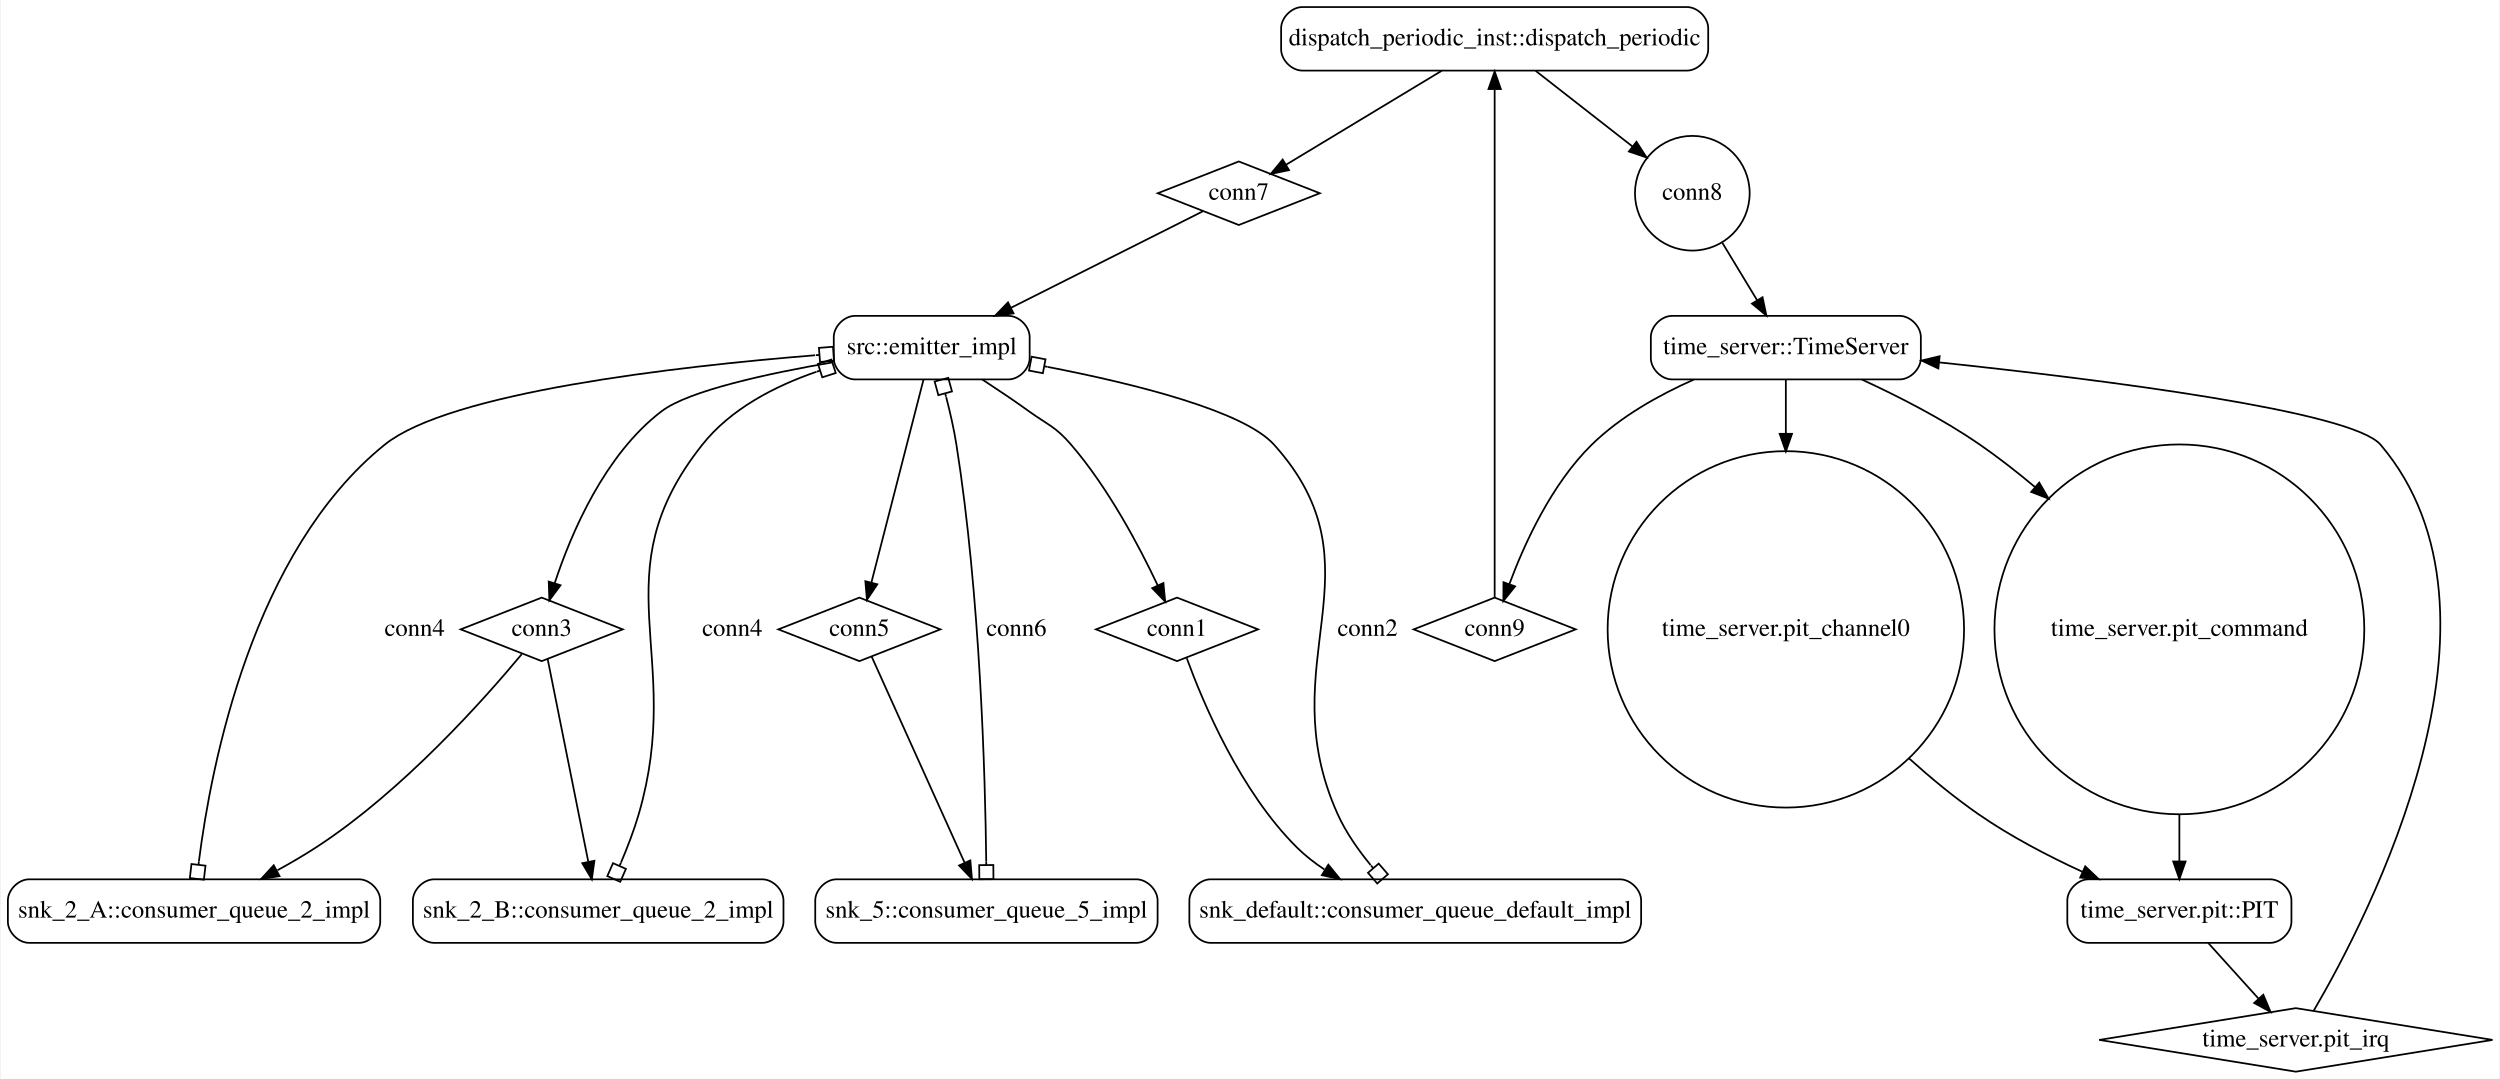
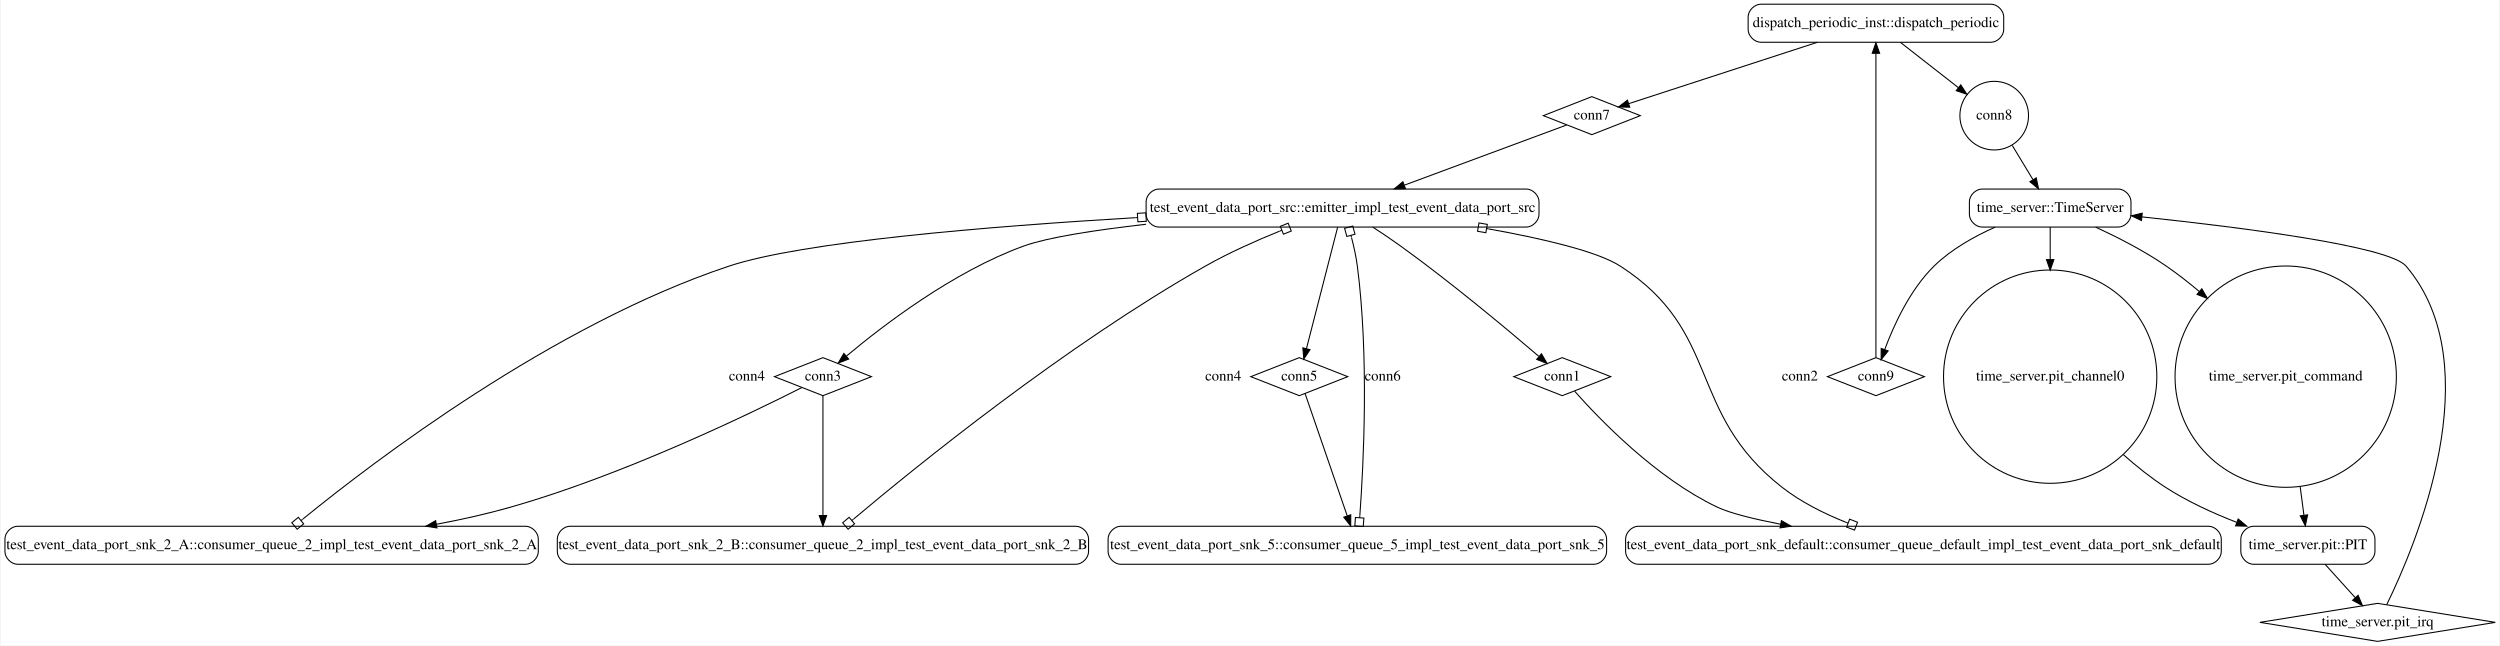
- <svg xmlns="http://www.w3.org/2000/svg" width="1416pt" height="611pt" viewBox="0.00 0.00 1415.72 611.28">
+ <svg xmlns="http://www.w3.org/2000/svg" width="2366pt" height="611pt" viewBox="0.00 0.00 2365.72 611.28">
  <g id="graph0" class="graph" transform="scale(1 1) rotate(0) translate(4 607.2757)">
-     <polygon fill="#ffffff" stroke="transparent" points="-4,4 -4,-607.276 1411.718,-607.276 1411.718,4 -4,4" />
+     <polygon fill="#ffffff" stroke="transparent" points="-4,4 -4,-607.276 2361.718,-607.276 2361.718,4 -4,4" />
    <g id="node1" class="node">
-       <path fill="none" stroke="#000000" d="M567,-428.281C567,-428.281 480,-428.281 480,-428.281 474,-428.281 468,-422.281 468,-416.281 468,-416.281 468,-404.281 468,-404.281 468,-398.281 474,-392.281 480,-392.281 480,-392.281 567,-392.281 567,-392.281 573,-392.281 579,-398.281 579,-404.281 579,-404.281 579,-416.281 579,-416.281 579,-422.281 573,-428.281 567,-428.281" />
-       <text text-anchor="middle" x="523.5" y="-406.581" font-family="Times,serif" font-size="14.00" fill="#000000">src::emitter_impl</text>
+       <path fill="none" stroke="#000000" d="M1440.5,-428.281C1440.5,-428.281 1092.5,-428.281 1092.5,-428.281 1086.5,-428.281 1080.5,-422.281 1080.5,-416.281 1080.5,-416.281 1080.5,-404.281 1080.5,-404.281 1080.5,-398.281 1086.5,-392.281 1092.5,-392.281 1092.5,-392.281 1440.5,-392.281 1440.5,-392.281 1446.5,-392.281 1452.5,-398.281 1452.5,-404.281 1452.5,-404.281 1452.5,-416.281 1452.5,-416.281 1452.5,-422.281 1446.5,-428.281 1440.5,-428.281" />
+       <text text-anchor="middle" x="1266.5" y="-406.581" font-family="Times,serif" font-size="14.00" fill="#000000">test_event_data_port_src::emitter_impl_test_event_data_port_src</text>
    </g>
    <g id="node2" class="node">
-       <path fill="none" stroke="#000000" d="M913.5,-109C913.5,-109 681.5,-109 681.5,-109 675.5,-109 669.5,-103 669.5,-97 669.5,-97 669.5,-85 669.5,-85 669.5,-79 675.5,-73 681.5,-73 681.5,-73 913.5,-73 913.5,-73 919.5,-73 925.5,-79 925.5,-85 925.5,-85 925.5,-97 925.5,-97 925.5,-103 919.5,-109 913.5,-109" />
-       <text text-anchor="middle" x="797.5" y="-87.3" font-family="Times,serif" font-size="14.00" fill="#000000">snk_default::consumer_queue_default_impl</text>
+       <path fill="none" stroke="#000000" d="M2086.5,-109C2086.5,-109 1546.5,-109 1546.5,-109 1540.5,-109 1534.5,-103 1534.5,-97 1534.5,-97 1534.5,-85 1534.5,-85 1534.5,-79 1540.5,-73 1546.5,-73 1546.5,-73 2086.5,-73 2086.5,-73 2092.5,-73 2098.5,-79 2098.5,-85 2098.5,-85 2098.5,-97 2098.5,-97 2098.5,-103 2092.5,-109 2086.5,-109" />
+       <text text-anchor="middle" x="1816.5" y="-87.3" font-family="Times,serif" font-size="14.00" fill="#000000">test_event_data_port_snk_default::consumer_queue_default_impl_test_event_data_port_snk_default</text>
    </g>
    <g id="edge3" class="edge">
-       <path fill="none" stroke="#000000" d="M589.354,-399.333C638.589,-389.781 700.253,-374.459 717.5,-355.281 780.611,-285.106 714.796,-232.079 753.5,-146 758.136,-135.689 765.162,-125.652 772.248,-117.036" />
-       <polygon fill="none" stroke="#000000" points="580.118,-405.154 578.628,-397.294 586.488,-395.804 587.978,-403.664 580.118,-405.154" />
-       <polyline fill="none" stroke="#000000" points="587.233,-399.734 589.198,-399.362 " />
-       <polygon fill="none" stroke="#000000" points="775.957,-106.632 782.008,-111.865 776.775,-117.916 770.724,-112.683 775.957,-106.632" />
-       <polyline fill="none" stroke="#000000" points="773.75,-115.299 772.441,-116.812 " />
-       <text text-anchor="middle" x="770.5" y="-246.941" font-family="Times,serif" font-size="14.00" fill="#000000">conn2</text>
+       <path fill="none" stroke="#000000" d="M1404.968,-390.507C1456.648,-381.228 1508.002,-369.147 1529.5,-355.281 1626.327,-292.83 1591.796,-217.052 1682.5,-146 1700.354,-132.014 1722.259,-121.056 1743.145,-112.729" />
+       <polygon fill="none" stroke="#000000" points="1395.673,-396.205 1394.286,-388.327 1402.165,-386.939 1403.552,-394.818 1395.673,-396.205" />
+       <polyline fill="none" stroke="#000000" points="1402.858,-390.879 1404.828,-390.532 " />
+       <polygon fill="none" stroke="#000000" points="1751.221,-105.352 1754.083,-112.822 1746.612,-115.684 1743.75,-108.214 1751.221,-105.352" />
+       <polyline fill="none" stroke="#000000" points="1745.181,-111.949 1743.314,-112.665 " />
+       <text text-anchor="middle" x="1699.5" y="-246.941" font-family="Times,serif" font-size="14.00" fill="#000000">conn2</text>
    </g>
    <g id="node3" class="node">
-       <path fill="none" stroke="#000000" d="M199,-109C199,-109 12,-109 12,-109 6,-109 0,-103 0,-97 0,-97 0,-85 0,-85 0,-79 6,-73 12,-73 12,-73 199,-73 199,-73 205,-73 211,-79 211,-85 211,-85 211,-97 211,-97 211,-103 205,-109 199,-109" />
-       <text text-anchor="middle" x="105.5" y="-87.3" font-family="Times,serif" font-size="14.00" fill="#000000">snk_2_A::consumer_queue_2_impl</text>
+       <path fill="none" stroke="#000000" d="M493,-109C493,-109 12,-109 12,-109 6,-109 0,-103 0,-97 0,-97 0,-85 0,-85 0,-79 6,-73 12,-73 12,-73 493,-73 493,-73 499,-73 505,-79 505,-85 505,-85 505,-97 505,-97 505,-103 499,-109 493,-109" />
+       <text text-anchor="middle" x="252.5" y="-87.3" font-family="Times,serif" font-size="14.00" fill="#000000">test_event_data_port_snk_2_A::consumer_queue_2_impl_test_event_data_port_snk_2_A</text>
    </g>
    <g id="edge7" class="edge">
-       <path fill="none" stroke="#000000" d="M457.456,-405.97C377.835,-399.533 250.131,-384.857 213.5,-355.281 138.66,-294.857 115.224,-174.174 108.264,-119.314" />
-       <polygon fill="none" stroke="#000000" points="468.19,-402.8 467.564,-410.776 459.589,-410.15 460.215,-402.175 468.19,-402.8" />
-       <polyline fill="none" stroke="#000000" points="459.902,-406.162 457.908,-406.006 " />
-       <polygon fill="none" stroke="#000000" points="103.109,-109.724 111.054,-108.789 111.989,-116.735 104.043,-117.669 103.109,-109.724" />
-       <polyline fill="none" stroke="#000000" points="108.016,-117.202 108.249,-119.188 " />
-       <text text-anchor="middle" x="230.5" y="-246.941" font-family="Times,serif" font-size="14.00" fill="#000000">conn4</text>
+       <path fill="none" stroke="#000000" d="M1070.413,-401.163C930.3,-392.868 754.798,-378.338 685.5,-355.281 518.812,-299.823 349.002,-170.339 282.134,-115.857" />
+       <polygon fill="none" stroke="#000000" points="1080.672,-397.757 1080.205,-405.743 1072.218,-405.276 1072.686,-397.289 1080.672,-397.757" />
+       <polyline fill="none" stroke="#000000" points="1072.452,-401.283 1070.455,-401.166 " />
+       <polygon fill="none" stroke="#000000" points="271.591,-112.383 276.664,-106.197 282.849,-111.271 277.776,-117.456 271.591,-112.383" />
+       <polyline fill="none" stroke="#000000" points="280.313,-114.364 281.859,-115.632 " />
+       <text text-anchor="middle" x="702.5" y="-246.941" font-family="Times,serif" font-size="14.00" fill="#000000">conn4</text>
    </g>
    <g id="node4" class="node">
-       <path fill="none" stroke="#000000" d="M427.5,-109C427.5,-109 241.5,-109 241.5,-109 235.5,-109 229.5,-103 229.5,-97 229.5,-97 229.5,-85 229.5,-85 229.5,-79 235.5,-73 241.5,-73 241.5,-73 427.5,-73 427.5,-73 433.5,-73 439.5,-79 439.5,-85 439.5,-85 439.5,-97 439.5,-97 439.5,-103 433.5,-109 427.5,-109" />
-       <text text-anchor="middle" x="334.5" y="-87.3" font-family="Times,serif" font-size="14.00" fill="#000000">snk_2_B::consumer_queue_2_impl</text>
+       <path fill="none" stroke="#000000" d="M1014,-109C1014,-109 535,-109 535,-109 529,-109 523,-103 523,-97 523,-97 523,-85 523,-85 523,-79 529,-73 535,-73 535,-73 1014,-73 1014,-73 1020,-73 1026,-79 1026,-85 1026,-85 1026,-97 1026,-97 1026,-103 1020,-109 1014,-109" />
+       <text text-anchor="middle" x="774.5" y="-87.3" font-family="Times,serif" font-size="14.00" fill="#000000">test_event_data_port_snk_2_B::consumer_queue_2_impl_test_event_data_port_snk_2_B</text>
    </g>
    <g id="edge8" class="edge">
-       <path fill="none" stroke="#000000" d="M458.173,-396.602C434.452,-388.433 409.559,-375.533 393.5,-355.281 334.858,-281.331 383.874,-236.62 357.5,-146 354.831,-136.83 351.098,-127.125 347.415,-118.462" />
-       <polygon fill="none" stroke="#000000" points="469.106,-395.907 466.663,-403.525 459.046,-401.082 461.488,-393.464 469.106,-395.907" />
-       <polyline fill="none" stroke="#000000" points="460.267,-397.273 458.362,-396.663 " />
-       <polygon fill="none" stroke="#000000" points="339.676,-110.821 346.997,-107.595 350.223,-114.916 342.903,-118.142 339.676,-110.821" />
-       <polyline fill="none" stroke="#000000" points="346.563,-116.529 347.369,-118.359 " />
-       <text text-anchor="middle" x="410.5" y="-246.941" font-family="Times,serif" font-size="14.00" fill="#000000">conn4</text>
+       <path fill="none" stroke="#000000" d="M1206.967,-388.457C1184.35,-379.304 1158.702,-367.859 1136.5,-355.281 1004.265,-280.369 863.092,-165.931 803.591,-115.884" />
+       <polygon fill="none" stroke="#000000" points="1217.936,-388.52 1214.976,-395.952 1207.544,-392.992 1210.504,-385.56 1217.936,-388.52" />
+       <polyline fill="none" stroke="#000000" points="1209.024,-389.276 1207.166,-388.536 " />
+       <polygon fill="none" stroke="#000000" points="793.166,-112.317 798.327,-106.204 804.439,-111.365 799.278,-117.478 793.166,-112.317" />
+       <polyline fill="none" stroke="#000000" points="801.859,-114.422 803.387,-115.712 " />
+       <text text-anchor="middle" x="1153.5" y="-246.941" font-family="Times,serif" font-size="14.00" fill="#000000">conn4</text>
    </g>
    <g id="node5" class="node">
-       <path fill="none" stroke="#000000" d="M639.5,-109C639.5,-109 469.5,-109 469.5,-109 463.5,-109 457.5,-103 457.5,-97 457.5,-97 457.5,-85 457.5,-85 457.5,-79 463.5,-73 469.5,-73 469.5,-73 639.5,-73 639.5,-73 645.5,-73 651.5,-79 651.5,-85 651.5,-85 651.5,-97 651.5,-97 651.5,-103 645.5,-109 639.5,-109" />
-       <text text-anchor="middle" x="554.5" y="-87.3" font-family="Times,serif" font-size="14.00" fill="#000000">snk_5::consumer_queue_5_impl</text>
+       <path fill="none" stroke="#000000" d="M1504.5,-109C1504.5,-109 1056.5,-109 1056.5,-109 1050.5,-109 1044.5,-103 1044.5,-97 1044.5,-97 1044.5,-85 1044.5,-85 1044.5,-79 1050.5,-73 1056.5,-73 1056.5,-73 1504.5,-73 1504.5,-73 1510.5,-73 1516.5,-79 1516.5,-85 1516.5,-85 1516.5,-97 1516.5,-97 1516.5,-103 1510.5,-109 1504.5,-109" />
+       <text text-anchor="middle" x="1280.5" y="-87.3" font-family="Times,serif" font-size="14.00" fill="#000000">test_event_data_port_snk_5::consumer_queue_5_impl_test_event_data_port_snk_5</text>
    </g>
    <g id="edge11" class="edge">
-       <path fill="none" stroke="#000000" d="M531.706,-382.227C533.927,-373.648 536.1,-364.138 537.5,-355.281 550.979,-269.997 553.83,-167.618 554.393,-119.12" />
-       <polygon fill="none" stroke="#000000" points="532.884,-393.171 525.163,-391.078 527.256,-383.357 534.977,-385.45 532.884,-393.171" />
-       <polyline fill="none" stroke="#000000" points="531.116,-384.403 531.64,-382.473 " />
-       <polygon fill="none" stroke="#000000" points="550.485,-109.035 558.485,-109.108 558.412,-117.108 550.412,-117.034 550.485,-109.035" />
-       <polyline fill="none" stroke="#000000" points="554.412,-117.071 554.393,-119.071 " />
-       <text text-anchor="middle" x="571.5" y="-246.941" font-family="Times,serif" font-size="14.00" fill="#000000">conn6</text>
+       <path fill="none" stroke="#000000" d="M1275.013,-382.271C1277.244,-373.693 1279.346,-364.173 1280.5,-355.281 1291.587,-269.832 1286.407,-167.53 1282.861,-119.085" />
+       <polygon fill="none" stroke="#000000" points="1276.139,-393.226 1268.427,-391.098 1270.556,-383.386 1278.267,-385.514 1276.139,-393.226" />
+       <polyline fill="none" stroke="#000000" points="1274.411,-384.45 1274.944,-382.522 " />
+       <polygon fill="none" stroke="#000000" points="1278.103,-109.353 1286.08,-108.742 1286.691,-116.719 1278.715,-117.33 1278.103,-109.353" />
+       <polyline fill="none" stroke="#000000" points="1282.703,-117.024 1282.856,-119.019 " />
+       <text text-anchor="middle" x="1304.5" y="-246.941" font-family="Times,serif" font-size="14.00" fill="#000000">conn6</text>
    </g>
    <g id="node9" class="node">
-       <polygon fill="none" stroke="#000000" points="662.5,-268.641 616.584,-250.641 662.5,-232.641 708.416,-250.641 662.5,-268.641" />
-       <text text-anchor="middle" x="662.5" y="-246.941" font-family="Times,serif" font-size="14.00" fill="#000000">conn1</text>
+       <polygon fill="none" stroke="#000000" points="1474.5,-268.641 1428.584,-250.641 1474.5,-232.641 1520.416,-250.641 1474.5,-268.641" />
+       <text text-anchor="middle" x="1474.5" y="-246.941" font-family="Times,serif" font-size="14.00" fill="#000000">conn1</text>
    </g>
    <g id="edge1" class="edge">
-       <path fill="none" stroke="#000000" d="M552.093,-392.263C560.691,-386.659 570.076,-380.354 578.5,-374.281 589.536,-366.326 593.623,-365.591 602.5,-355.281 623.568,-330.814 641.023,-297.862 651.575,-275.52" />
-       <polygon fill="#000000" stroke="#000000" points="654.789,-276.908 655.795,-266.361 648.431,-273.978 654.789,-276.908" />
+       <path fill="none" stroke="#000000" d="M1295.093,-392.263C1303.691,-386.659 1313.076,-380.354 1321.5,-374.281 1369.66,-339.564 1422.965,-294.983 1452.219,-269.944" />
+       <polygon fill="#000000" stroke="#000000" points="1454.848,-272.3 1460.152,-263.128 1450.286,-266.991 1454.848,-272.3" />
    </g>
    <g id="node10" class="node">
-       <polygon fill="none" stroke="#000000" points="302.5,-268.641 256.584,-250.641 302.5,-232.641 348.416,-250.641 302.5,-268.641" />
-       <text text-anchor="middle" x="302.5" y="-246.941" font-family="Times,serif" font-size="14.00" fill="#000000">conn3</text>
+       <polygon fill="none" stroke="#000000" points="774.5,-268.641 728.584,-250.641 774.5,-232.641 820.416,-250.641 774.5,-268.641" />
+       <text text-anchor="middle" x="774.5" y="-246.941" font-family="Times,serif" font-size="14.00" fill="#000000">conn3</text>
    </g>
    <g id="edge4" class="edge">
-       <path fill="none" stroke="#000000" d="M467.889,-402.058C430.679,-395.656 385.82,-385.917 370.5,-374.281 338.182,-349.737 319.216,-305.185 309.854,-276.797" />
-       <polygon fill="#000000" stroke="#000000" points="313.158,-275.636 306.833,-267.137 306.478,-277.726 313.158,-275.636" />
+       <path fill="none" stroke="#000000" d="M1080.397,-394.944C1032.021,-389.423 987.149,-382.492 964.5,-374.281 897.647,-350.047 830.513,-298.428 796.799,-270.155" />
+       <polygon fill="#000000" stroke="#000000" points="798.855,-267.309 788.968,-263.5 794.322,-272.643 798.855,-267.309" />
    </g>
    <g id="node11" class="node">
-       <polygon fill="none" stroke="#000000" points="482.5,-268.641 436.584,-250.641 482.5,-232.641 528.416,-250.641 482.5,-268.641" />
-       <text text-anchor="middle" x="482.5" y="-246.941" font-family="Times,serif" font-size="14.00" fill="#000000">conn5</text>
+       <polygon fill="none" stroke="#000000" points="1225.5,-268.641 1179.584,-250.641 1225.5,-232.641 1271.416,-250.641 1225.5,-268.641" />
+       <text text-anchor="middle" x="1225.5" y="-246.941" font-family="Times,serif" font-size="14.00" fill="#000000">conn5</text>
    </g>
    <g id="edge9" class="edge">
-       <path fill="none" stroke="#000000" d="M518.876,-392.279C511.658,-364.171 497.671,-309.713 489.302,-277.124" />
-       <polygon fill="#000000" stroke="#000000" points="492.675,-276.188 486.797,-267.373 485.895,-277.929 492.675,-276.188" />
+       <path fill="none" stroke="#000000" d="M1261.877,-392.279C1254.658,-364.171 1240.671,-309.713 1232.302,-277.124" />
+       <polygon fill="#000000" stroke="#000000" points="1235.675,-276.188 1229.797,-267.373 1228.895,-277.929 1235.675,-276.188" />
    </g>
    <g id="node6" class="node">
-       <path fill="none" stroke="#000000" d="M951.5,-603.276C951.5,-603.276 733.5,-603.276 733.5,-603.276 727.5,-603.276 721.5,-597.276 721.5,-591.276 721.5,-591.276 721.5,-579.276 721.5,-579.276 721.5,-573.276 727.5,-567.276 733.5,-567.276 733.5,-567.276 951.5,-567.276 951.5,-567.276 957.5,-567.276 963.5,-573.276 963.5,-579.276 963.5,-579.276 963.5,-591.276 963.5,-591.276 963.5,-597.276 957.5,-603.276 951.5,-603.276" />
-       <text text-anchor="middle" x="842.5" y="-581.576" font-family="Times,serif" font-size="14.00" fill="#000000">dispatch_periodic_inst::dispatch_periodic</text>
+       <path fill="none" stroke="#000000" d="M1880.5,-603.276C1880.5,-603.276 1662.5,-603.276 1662.5,-603.276 1656.5,-603.276 1650.5,-597.276 1650.5,-591.276 1650.5,-591.276 1650.5,-579.276 1650.5,-579.276 1650.5,-573.276 1656.5,-567.276 1662.5,-567.276 1662.5,-567.276 1880.5,-567.276 1880.5,-567.276 1886.5,-567.276 1892.5,-573.276 1892.5,-579.276 1892.5,-579.276 1892.5,-591.276 1892.5,-591.276 1892.5,-597.276 1886.5,-603.276 1880.5,-603.276" />
+       <text text-anchor="middle" x="1771.5" y="-581.576" font-family="Times,serif" font-size="14.00" fill="#000000">dispatch_periodic_inst::dispatch_periodic</text>
    </g>
    <g id="node12" class="node">
-       <polygon fill="none" stroke="#000000" points="697.5,-515.779 651.584,-497.779 697.5,-479.779 743.416,-497.779 697.5,-515.779" />
-       <text text-anchor="middle" x="697.5" y="-494.079" font-family="Times,serif" font-size="14.00" fill="#000000">conn7</text>
+       <polygon fill="none" stroke="#000000" points="1502.5,-515.779 1456.584,-497.779 1502.5,-479.779 1548.416,-497.779 1502.5,-515.779" />
+       <text text-anchor="middle" x="1502.5" y="-494.079" font-family="Times,serif" font-size="14.00" fill="#000000">conn7</text>
    </g>
    <g id="edge12" class="edge">
-       <path fill="none" stroke="#000000" d="M812.456,-567.146C786.451,-551.454 749.193,-528.971 724.212,-513.897" />
-       <polygon fill="#000000" stroke="#000000" points="725.978,-510.875 715.608,-508.705 722.361,-516.869 725.978,-510.875" />
+       <path fill="none" stroke="#000000" d="M1716.089,-567.252C1662.469,-549.811 1582.839,-523.91 1537.482,-509.157" />
+       <polygon fill="#000000" stroke="#000000" points="1538.398,-505.774 1527.805,-506.01 1536.232,-512.431 1538.398,-505.774" />
    </g>
    <g id="node13" class="node">
-       <ellipse fill="none" stroke="#000000" cx="954.5" cy="-497.779" rx="32.494" ry="32.494" />
-       <text text-anchor="middle" x="954.5" y="-494.079" font-family="Times,serif" font-size="14.00" fill="#000000">conn8</text>
+       <ellipse fill="none" stroke="#000000" cx="1883.5" cy="-497.779" rx="32.494" ry="32.494" />
+       <text text-anchor="middle" x="1883.5" y="-494.079" font-family="Times,serif" font-size="14.00" fill="#000000">conn8</text>
    </g>
    <g id="edge14" class="edge">
-       <path fill="none" stroke="#000000" d="M865.707,-567.146C881.598,-554.732 902.928,-538.067 920.7,-524.184" />
-       <polygon fill="#000000" stroke="#000000" points="922.857,-526.94 928.583,-518.026 918.548,-521.424 922.857,-526.94" />
+       <path fill="none" stroke="#000000" d="M1794.707,-567.146C1810.598,-554.732 1831.928,-538.067 1849.7,-524.184" />
+       <polygon fill="#000000" stroke="#000000" points="1851.857,-526.94 1857.583,-518.026 1847.548,-521.424 1851.857,-526.94" />
    </g>
    <g id="node7" class="node">
-       <path fill="none" stroke="#000000" d="M1072,-428.281C1072,-428.281 943,-428.281 943,-428.281 937,-428.281 931,-422.281 931,-416.281 931,-416.281 931,-404.281 931,-404.281 931,-398.281 937,-392.281 943,-392.281 943,-392.281 1072,-392.281 1072,-392.281 1078,-392.281 1084,-398.281 1084,-404.281 1084,-404.281 1084,-416.281 1084,-416.281 1084,-422.281 1078,-428.281 1072,-428.281" />
-       <text text-anchor="middle" x="1007.5" y="-406.581" font-family="Times,serif" font-size="14.00" fill="#000000">time_server::TimeServer</text>
+       <path fill="none" stroke="#000000" d="M2001,-428.281C2001,-428.281 1872,-428.281 1872,-428.281 1866,-428.281 1860,-422.281 1860,-416.281 1860,-416.281 1860,-404.281 1860,-404.281 1860,-398.281 1866,-392.281 1872,-392.281 1872,-392.281 2001,-392.281 2001,-392.281 2007,-392.281 2013,-398.281 2013,-404.281 2013,-404.281 2013,-416.281 2013,-416.281 2013,-422.281 2007,-428.281 2001,-428.281" />
+       <text text-anchor="middle" x="1936.5" y="-406.581" font-family="Times,serif" font-size="14.00" fill="#000000">time_server::TimeServer</text>
    </g>
    <g id="node14" class="node">
-       <polygon fill="none" stroke="#000000" points="842.5,-268.641 796.584,-250.641 842.5,-232.641 888.416,-250.641 842.5,-268.641" />
-       <text text-anchor="middle" x="842.5" y="-246.941" font-family="Times,serif" font-size="14.00" fill="#000000">conn9</text>
+       <polygon fill="none" stroke="#000000" points="1771.5,-268.641 1725.584,-250.641 1771.5,-232.641 1817.416,-250.641 1771.5,-268.641" />
+       <text text-anchor="middle" x="1771.5" y="-246.941" font-family="Times,serif" font-size="14.00" fill="#000000">conn9</text>
    </g>
    <g id="edge16" class="edge">
-       <path fill="none" stroke="#000000" d="M955.389,-392.201C935.507,-383.389 913.741,-371.197 897.5,-355.281 874.771,-333.009 859.398,-299.329 850.809,-276.231" />
-       <polygon fill="#000000" stroke="#000000" points="854.084,-274.995 847.439,-266.743 847.488,-277.338 854.084,-274.995" />
+       <path fill="none" stroke="#000000" d="M1884.389,-392.201C1864.507,-383.389 1842.741,-371.197 1826.5,-355.281 1803.771,-333.009 1788.398,-299.329 1779.809,-276.231" />
+       <polygon fill="#000000" stroke="#000000" points="1783.084,-274.995 1776.439,-266.743 1776.488,-277.338 1783.084,-274.995" />
    </g>
    <g id="node15" class="node">
-       <ellipse fill="none" stroke="#000000" cx="1230.5" cy="-250.641" rx="104.782" ry="104.782" />
-       <text text-anchor="middle" x="1230.5" y="-246.941" font-family="Times,serif" font-size="14.00" fill="#000000">time_server.pit_command</text>
+       <ellipse fill="none" stroke="#000000" cx="2159.5" cy="-250.641" rx="104.782" ry="104.782" />
+       <text text-anchor="middle" x="2159.5" y="-246.941" font-family="Times,serif" font-size="14.00" fill="#000000">time_server.pit_command</text>
    </g>
    <g id="edge18" class="edge">
-       <path fill="none" stroke="#000000" d="M1050.605,-392.186C1071.581,-382.532 1096.694,-369.679 1117.5,-355.281 1128.012,-348.007 1138.54,-339.8 1148.71,-331.262" />
-       <polygon fill="#000000" stroke="#000000" points="1151.084,-333.837 1156.411,-324.678 1146.536,-328.516 1151.084,-333.837" />
+       <path fill="none" stroke="#000000" d="M1979.605,-392.186C2000.581,-382.532 2025.694,-369.679 2046.5,-355.281 2057.012,-348.007 2067.54,-339.8 2077.71,-331.262" />
+       <polygon fill="#000000" stroke="#000000" points="2080.084,-333.837 2085.411,-324.678 2075.536,-328.516 2080.084,-333.837" />
    </g>
    <g id="node16" class="node">
-       <ellipse fill="none" stroke="#000000" cx="1007.5" cy="-250.641" rx="100.983" ry="100.983" />
-       <text text-anchor="middle" x="1007.5" y="-246.941" font-family="Times,serif" font-size="14.00" fill="#000000">time_server.pit_channel0</text>
+       <ellipse fill="none" stroke="#000000" cx="1936.5" cy="-250.641" rx="100.983" ry="100.983" />
+       <text text-anchor="middle" x="1936.5" y="-246.941" font-family="Times,serif" font-size="14.00" fill="#000000">time_server.pit_channel0</text>
    </g>
    <g id="edge20" class="edge">
-       <path fill="none" stroke="#000000" d="M1007.5,-392.279C1007.5,-383.933 1007.5,-373.265 1007.5,-361.536" />
-       <polygon fill="#000000" stroke="#000000" points="1011,-361.462 1007.5,-351.462 1004,-361.462 1011,-361.462" />
+       <path fill="none" stroke="#000000" d="M1936.5,-392.279C1936.5,-383.933 1936.5,-373.265 1936.5,-361.536" />
+       <polygon fill="#000000" stroke="#000000" points="1940,-361.462 1936.5,-351.462 1933,-361.462 1940,-361.462" />
    </g>
    <g id="node8" class="node">
-       <path fill="none" stroke="#000000" d="M1282,-109C1282,-109 1179,-109 1179,-109 1173,-109 1167,-103 1167,-97 1167,-97 1167,-85 1167,-85 1167,-79 1173,-73 1179,-73 1179,-73 1282,-73 1282,-73 1288,-73 1294,-79 1294,-85 1294,-85 1294,-97 1294,-97 1294,-103 1288,-109 1282,-109" />
-       <text text-anchor="middle" x="1230.5" y="-87.3" font-family="Times,serif" font-size="14.00" fill="#000000">time_server.pit::PIT</text>
+       <path fill="none" stroke="#000000" d="M2232,-109C2232,-109 2129,-109 2129,-109 2123,-109 2117,-103 2117,-97 2117,-97 2117,-85 2117,-85 2117,-79 2123,-73 2129,-73 2129,-73 2232,-73 2232,-73 2238,-73 2244,-79 2244,-85 2244,-85 2244,-97 2244,-97 2244,-103 2238,-109 2232,-109" />
+       <text text-anchor="middle" x="2180.5" y="-87.3" font-family="Times,serif" font-size="14.00" fill="#000000">time_server.pit::PIT</text>
    </g>
    <g id="node17" class="node">
-       <polygon fill="none" stroke="#000000" points="1296.5,-36 1185.063,-18 1296.5,0 1407.937,-18 1296.5,-36" />
-       <text text-anchor="middle" x="1296.5" y="-14.3" font-family="Times,serif" font-size="14.00" fill="#000000">time_server.pit_irq</text>
+       <polygon fill="none" stroke="#000000" points="2246.5,-36 2135.064,-18 2246.5,0 2357.936,-18 2246.5,-36" />
+       <text text-anchor="middle" x="2246.5" y="-14.3" font-family="Times,serif" font-size="14.00" fill="#000000">time_server.pit_irq</text>
    </g>
    <g id="edge22" class="edge">
-       <path fill="none" stroke="#000000" d="M1246.815,-72.955C1255.454,-63.4 1266.163,-51.555 1275.424,-41.311" />
-       <polygon fill="#000000" stroke="#000000" points="1278.056,-43.619 1282.166,-33.854 1272.863,-38.925 1278.056,-43.619" />
+       <path fill="none" stroke="#000000" d="M2196.815,-72.955C2205.454,-63.4 2216.163,-51.555 2225.424,-41.311" />
+       <polygon fill="#000000" stroke="#000000" points="2228.056,-43.619 2232.166,-33.854 2222.863,-38.925 2228.056,-43.619" />
    </g>
    <g id="edge2" class="edge">
-       <path fill="none" stroke="#000000" d="M668.01,-234.328C677.355,-208.714 698.471,-158.717 730.5,-127 735.118,-122.427 740.437,-118.281 746.016,-114.569" />
-       <polygon fill="#000000" stroke="#000000" points="748.246,-117.306 754.936,-109.09 744.583,-111.342 748.246,-117.306" />
+       <path fill="none" stroke="#000000" d="M1486.251,-236.853C1509.301,-210.794 1563.295,-154.468 1621.5,-127 1633.474,-121.349 1655.859,-115.844 1681.316,-110.907" />
+       <polygon fill="#000000" stroke="#000000" points="1682.029,-114.334 1691.208,-109.043 1680.733,-107.455 1682.029,-114.334" />
    </g>
    <g id="edge5" class="edge">
-       <path fill="none" stroke="#000000" d="M291.185,-236.592C270.405,-211.575 223.755,-158.938 174.5,-127 167.645,-122.555 160.178,-118.201 152.772,-114.144" />
-       <polygon fill="#000000" stroke="#000000" points="153.943,-110.801 143.473,-109.178 150.645,-116.976 153.943,-110.801" />
+       <path fill="none" stroke="#000000" d="M754.643,-240.386C707.846,-216.659 586.447,-157.669 478.5,-127 456.178,-120.658 432.278,-115.336 408.682,-110.899" />
+       <polygon fill="#000000" stroke="#000000" points="409.06,-107.41 398.593,-109.051 407.799,-114.295 409.06,-107.41" />
    </g>
    <g id="edge6" class="edge">
-       <path fill="none" stroke="#000000" d="M305.864,-233.858C311.337,-206.553 322.227,-152.228 328.887,-119.001" />
-       <polygon fill="#000000" stroke="#000000" points="332.355,-119.509 330.889,-109.016 325.491,-118.133 332.355,-119.509" />
+       <path fill="none" stroke="#000000" d="M774.5,-232.638C774.5,-205.092 774.5,-152.237 774.5,-119.461" />
+       <polygon fill="#000000" stroke="#000000" points="778,-119.182 774.5,-109.182 771,-119.182 778,-119.182" />
    </g>
    <g id="edge10" class="edge">
-       <path fill="none" stroke="#000000" d="M489.404,-235.334C501.545,-208.414 526.874,-152.253 542.11,-118.471" />
-       <polygon fill="#000000" stroke="#000000" points="545.384,-119.725 546.305,-109.171 539.003,-116.847 545.384,-119.725" />
+       <path fill="none" stroke="#000000" d="M1230.975,-234.75C1240.283,-207.734 1259.305,-152.519 1270.876,-118.933" />
+       <polygon fill="#000000" stroke="#000000" points="1274.261,-119.854 1274.209,-109.259 1267.643,-117.574 1274.261,-119.854" />
    </g>
    <g id="edge13" class="edge">
-       <path fill="none" stroke="#000000" d="M677.199,-487.57C650.701,-474.245 603.571,-450.546 568.464,-432.892" />
-       <polygon fill="#000000" stroke="#000000" points="569.87,-429.681 559.363,-428.316 566.725,-435.935 569.87,-429.681" />
+       <path fill="none" stroke="#000000" d="M1478.572,-488.907C1442.868,-475.67 1374.556,-450.343 1325.09,-432.004" />
+       <polygon fill="#000000" stroke="#000000" points="1326.056,-428.629 1315.463,-428.435 1323.623,-435.193 1326.056,-428.629" />
    </g>
    <g id="edge15" class="edge">
-       <path fill="none" stroke="#000000" d="M971.561,-469.612C977.881,-459.18 985.024,-447.387 991.267,-437.08" />
-       <polygon fill="#000000" stroke="#000000" points="994.292,-438.842 996.479,-428.476 988.304,-435.216 994.292,-438.842" />
+       <path fill="none" stroke="#000000" d="M1900.561,-469.612C1906.881,-459.18 1914.024,-447.387 1920.267,-437.08" />
+       <polygon fill="#000000" stroke="#000000" points="1923.292,-438.842 1925.479,-428.476 1917.304,-435.216 1923.292,-438.842" />
    </g>
    <g id="edge17" class="edge">
-       <path fill="none" stroke="#000000" d="M842.5,-268.643C842.5,-323.573 842.5,-489.362 842.5,-556.541" />
-       <polygon fill="#000000" stroke="#000000" points="839,-556.808 842.5,-566.808 846,-556.808 839,-556.808" />
+       <path fill="none" stroke="#000000" d="M1771.5,-268.643C1771.5,-323.573 1771.5,-489.362 1771.5,-556.541" />
+       <polygon fill="#000000" stroke="#000000" points="1768,-556.808 1771.5,-566.808 1775,-556.808 1768,-556.808" />
    </g>
    <g id="edge19" class="edge">
-       <path fill="none" stroke="#000000" d="M1230.5,-145.939C1230.5,-136.242 1230.5,-127.089 1230.5,-119.137" />
-       <polygon fill="#000000" stroke="#000000" points="1234,-119.099 1230.5,-109.099 1227,-119.099 1234,-119.099" />
+       <path fill="none" stroke="#000000" d="M2173.155,-146.835C2174.463,-136.897 2175.698,-127.506 2176.769,-119.361" />
+       <polygon fill="#000000" stroke="#000000" points="2180.242,-119.801 2178.076,-109.43 2173.301,-118.888 2180.242,-119.801" />
    </g>
    <g id="edge21" class="edge">
-       <path fill="none" stroke="#000000" d="M1077.105,-177.701C1089.649,-166.38 1103.036,-155.355 1116.5,-146 1134.645,-133.392 1156.122,-122.204 1175.515,-113.265" />
-       <polygon fill="#000000" stroke="#000000" points="1177.165,-116.36 1184.844,-109.061 1174.289,-109.978 1177.165,-116.36" />
+       <path fill="none" stroke="#000000" d="M2005.614,-176.97C2018.216,-165.735 2031.75,-154.929 2045.5,-146 2066.208,-132.553 2090.74,-121.367 2113.173,-112.672" />
+       <polygon fill="#000000" stroke="#000000" points="2114.521,-115.904 2122.641,-109.099 2112.05,-109.355 2114.521,-115.904" />
    </g>
    <g id="edge23" class="edge">
-       <path fill="none" stroke="#000000" d="M1306.572,-34.469C1337.856,-87.948 1426.476,-258.842 1344.5,-355.281 1328.409,-374.212 1188.877,-391.934 1094.475,-401.913" />
-       <polygon fill="#000000" stroke="#000000" points="1093.926,-398.452 1084.344,-402.973 1094.654,-405.414 1093.926,-398.452" />
+       <path fill="none" stroke="#000000" d="M2255.202,-34.9C2281.691,-88.964 2354.727,-259.723 2273.5,-355.281 2257.409,-374.212 2117.877,-391.934 2023.475,-401.913" />
+       <polygon fill="#000000" stroke="#000000" points="2022.926,-398.452 2013.344,-402.973 2023.654,-405.414 2022.926,-398.452" />
    </g>
  </g>
</svg>
